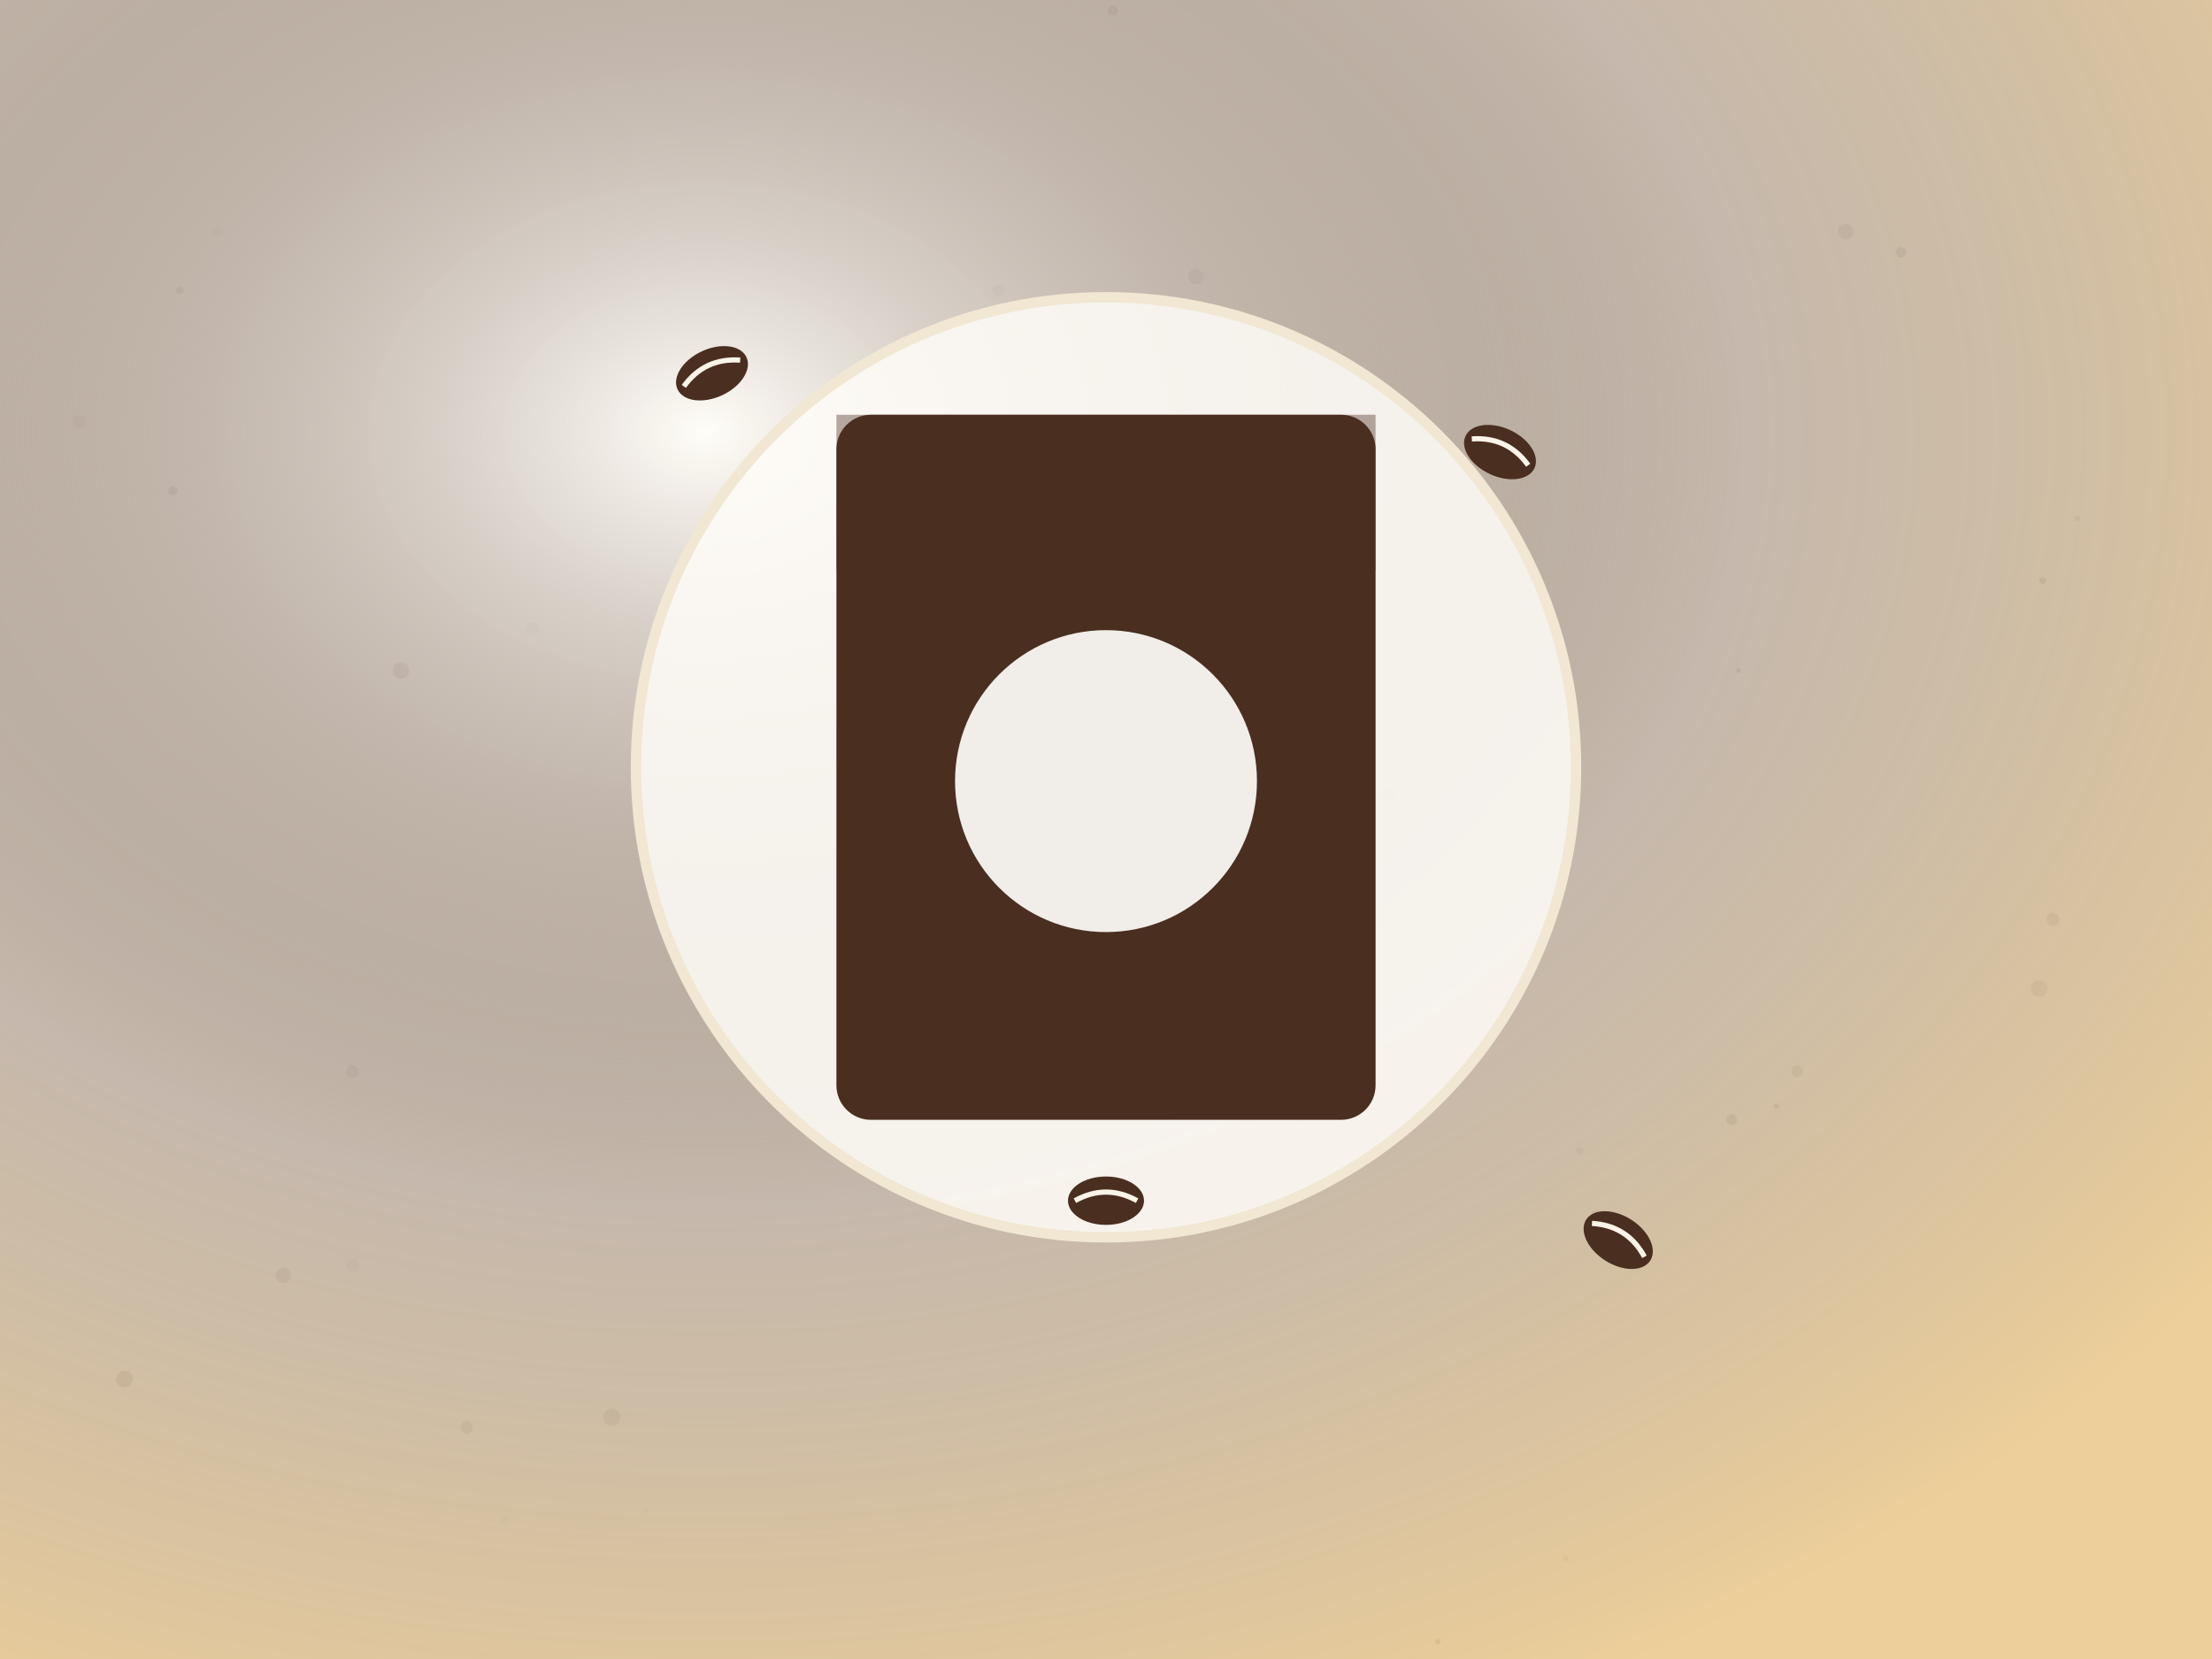
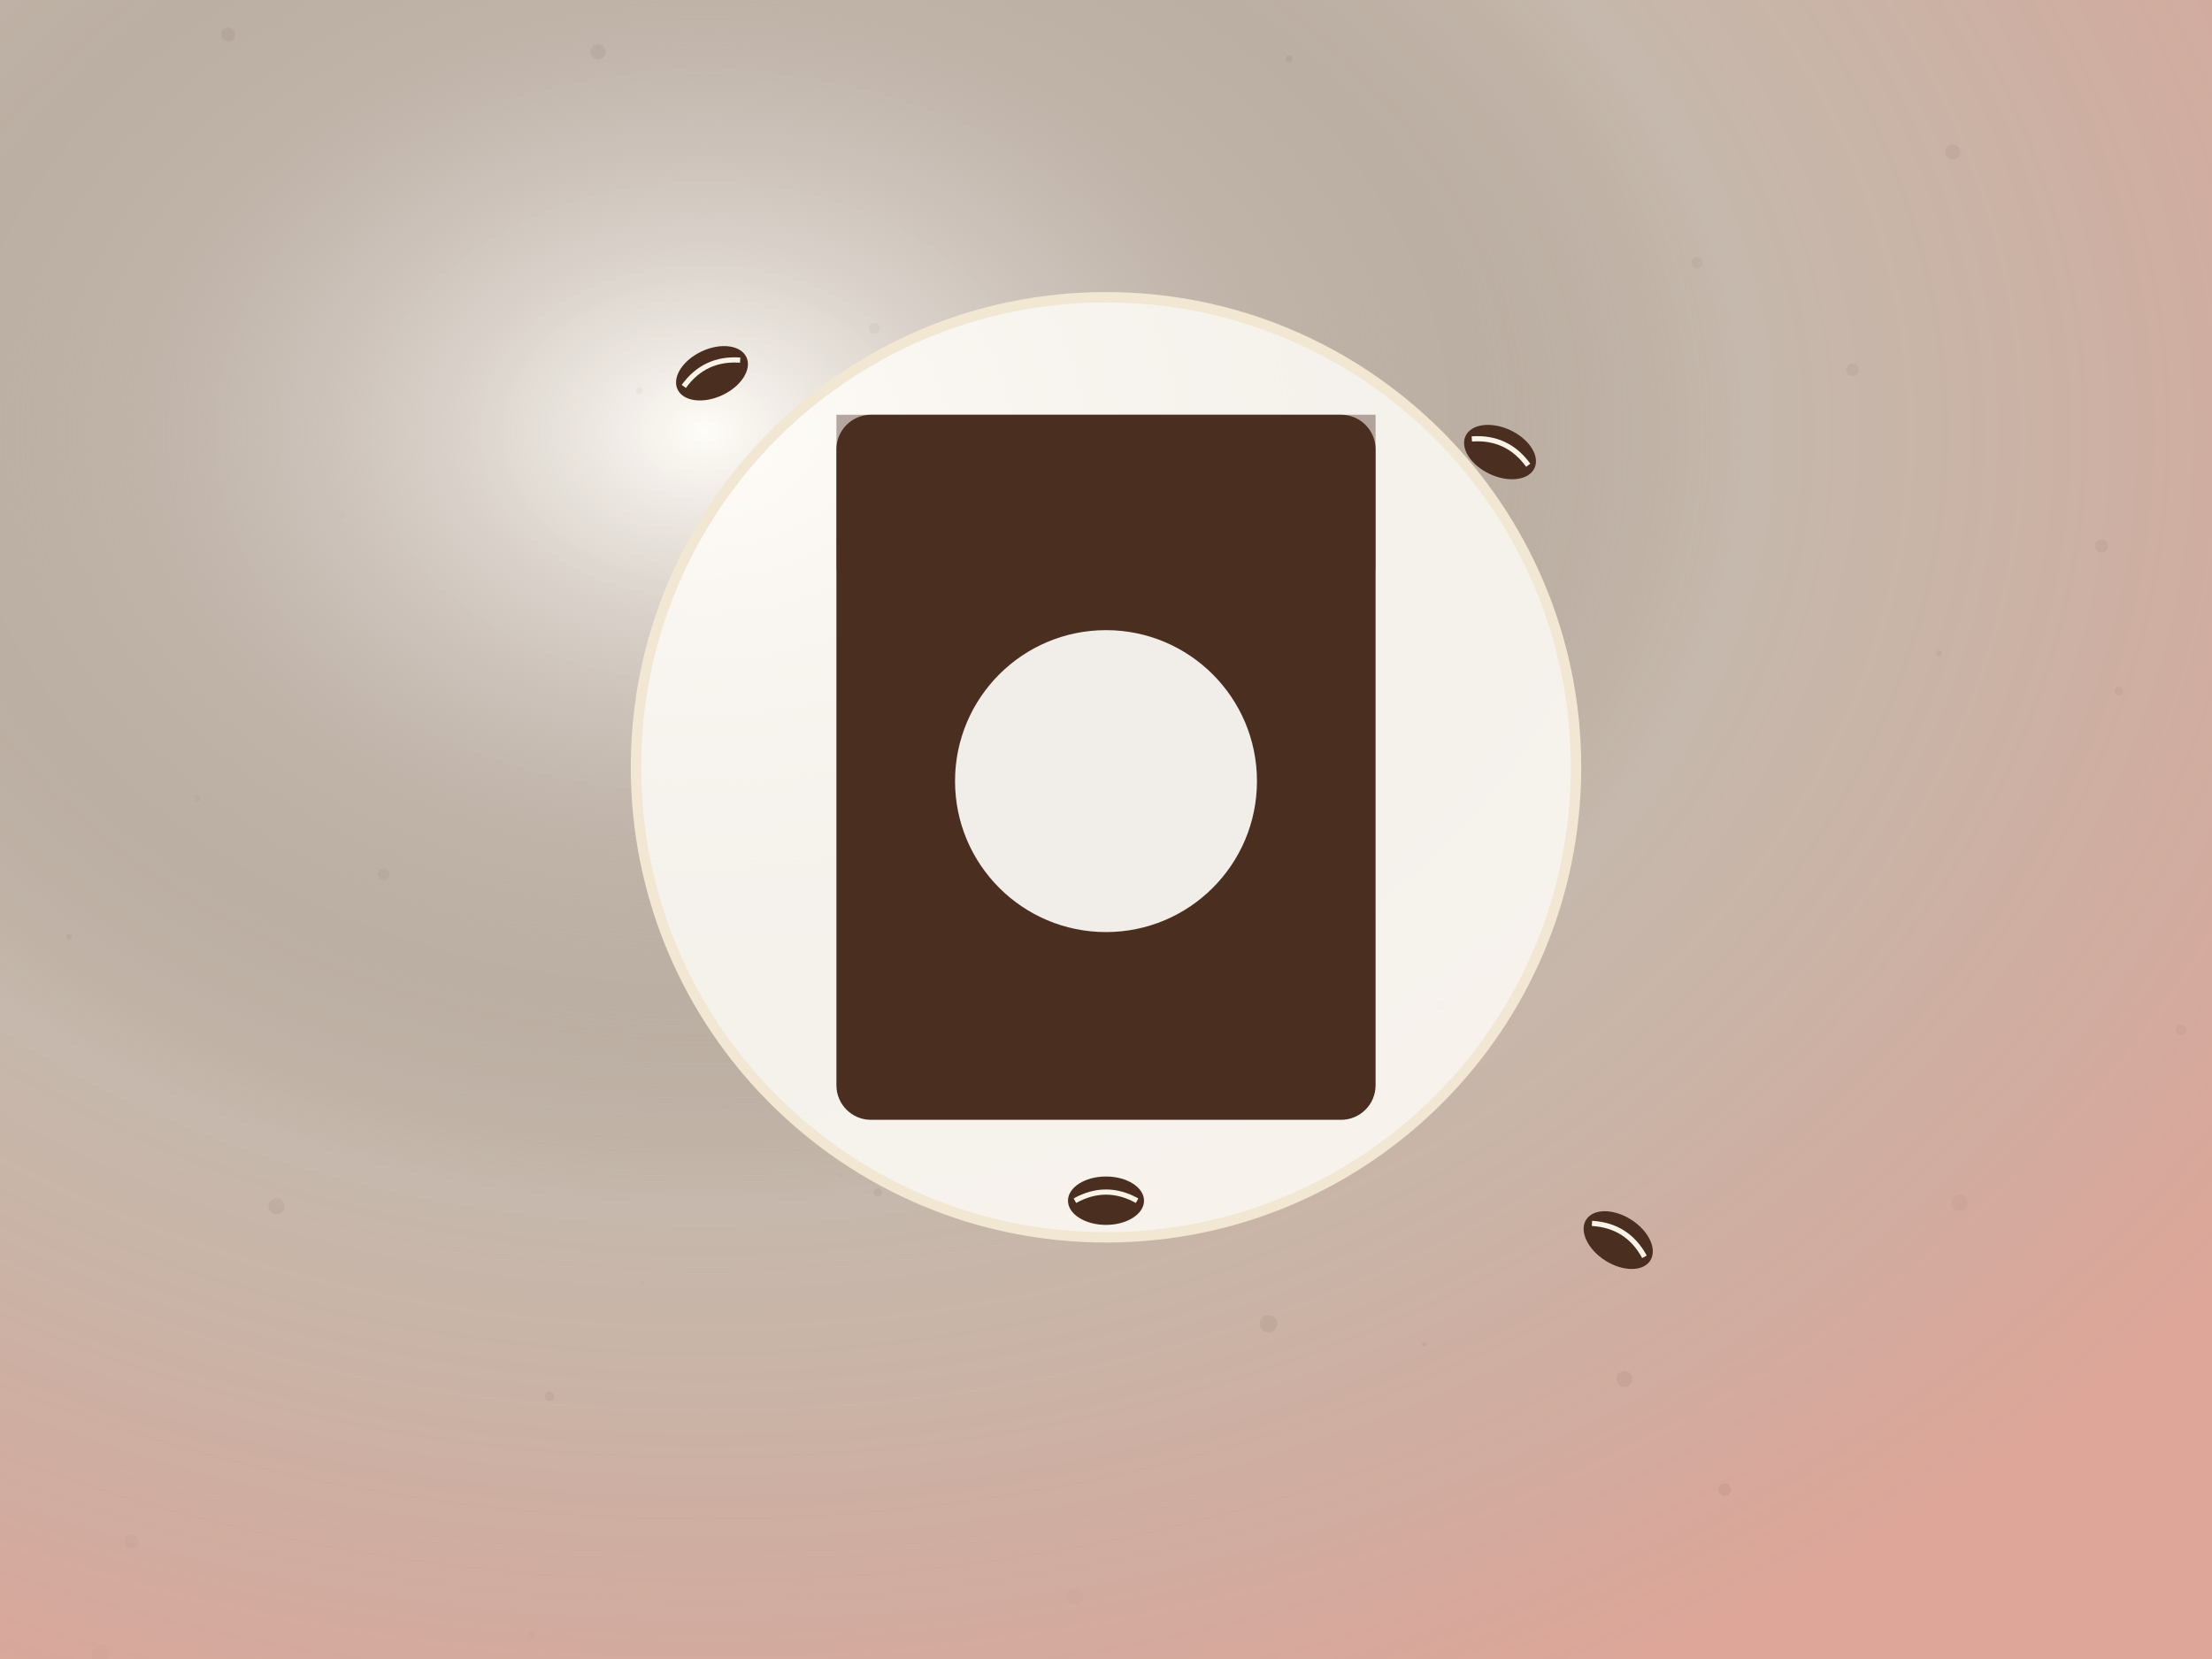
<svg xmlns="http://www.w3.org/2000/svg" viewBox="0 0 640 480" width="640" height="480" role="img">
  <defs>
-     <radialGradient id="g110" cx="32%" cy="26%" r="85%">
+     <radialGradient id="g142" cx="32%" cy="26%" r="85%">
      <stop offset="0%" stop-color="#fffdf8" />
      <stop offset="55%" stop-color="#4a2e20" stop-opacity="0.30" />
-       <stop offset="100%" stop-color="#d99a2b" stop-opacity="0.42" />
+       <stop offset="100%" stop-color="#b4392b" stop-opacity="0.42" />
    </radialGradient>
-     <linearGradient id="g110p" x1="0" y1="0" x2="0" y2="1">
+     <linearGradient id="g142p" x1="0" y1="0" x2="0" y2="1">
      <stop offset="0%" stop-color="#fffdf8" />
      <stop offset="100%" stop-color="#f1e7d2" />
    </linearGradient>
  </defs>
  <rect width="640" height="480" fill="#faf4e8" />
-   <rect width="640" height="480" fill="url(#g110)" />
-   <circle cx="82" cy="369" r="2.2" fill="#4a2e20" opacity="0.07" />
-   <circle cx="154" cy="182" r="2.0" fill="#4a2e20" opacity="0.02" />
-   <circle cx="514" cy="320" r="0.8" fill="#4a2e20" opacity="0.08" />
-   <circle cx="177" cy="410" r="2.5" fill="#4a2e20" opacity="0.06" />
-   <circle cx="255" cy="131" r="0.9" fill="#4a2e20" opacity="0.06" />
-   <circle cx="462" cy="352" r="1.8" fill="#4a2e20" opacity="0.06" />
-   <circle cx="275" cy="286" r="0.7" fill="#4a2e20" opacity="0.03" />
-   <circle cx="453" cy="451" r="0.7" fill="#4a2e20" opacity="0.05" />
-   <circle cx="591" cy="168" r="1.0" fill="#4a2e20" opacity="0.08" />
-   <circle cx="397" cy="114" r="0.7" fill="#4a2e20" opacity="0.03" />
-   <circle cx="23" cy="122" r="2.0" fill="#4a2e20" opacity="0.03" />
-   <circle cx="102" cy="310" r="1.9" fill="#4a2e20" opacity="0.05" />
-   <circle cx="346" cy="80" r="2.2" fill="#4a2e20" opacity="0.05" />
-   <circle cx="322" cy="3" r="1.5" fill="#4a2e20" opacity="0.06" />
-   <circle cx="289" cy="84" r="1.8" fill="#4a2e20" opacity="0.03" />
-   <circle cx="135" cy="413" r="1.8" fill="#4a2e20" opacity="0.06" />
-   <circle cx="234" cy="216" r="0.8" fill="#4a2e20" opacity="0.06" />
-   <circle cx="50" cy="142" r="1.3" fill="#4a2e20" opacity="0.08" />
-   <circle cx="402" cy="230" r="2.0" fill="#4a2e20" opacity="0.07" />
-   <circle cx="520" cy="310" r="1.7" fill="#4a2e20" opacity="0.06" />
-   <circle cx="601" cy="150" r="0.8" fill="#4a2e20" opacity="0.06" />
-   <circle cx="416" cy="475" r="0.8" fill="#4a2e20" opacity="0.08" />
-   <circle cx="594" cy="266" r="1.9" fill="#4a2e20" opacity="0.06" />
-   <circle cx="146" cy="440" r="1.3" fill="#4a2e20" opacity="0.02" />
-   <circle cx="457" cy="333" r="1.1" fill="#4a2e20" opacity="0.05" />
-   <circle cx="534" cy="67" r="2.3" fill="#4a2e20" opacity="0.06" />
-   <circle cx="36" cy="399" r="2.4" fill="#4a2e20" opacity="0.08" />
-   <circle cx="503" cy="194" r="0.7" fill="#4a2e20" opacity="0.08" />
-   <circle cx="550" cy="73" r="1.5" fill="#4a2e20" opacity="0.08" />
-   <circle cx="187" cy="437" r="0.6" fill="#4a2e20" opacity="0.03" />
-   <circle cx="590" cy="286" r="2.4" fill="#4a2e20" opacity="0.06" />
-   <circle cx="102" cy="366" r="1.9" fill="#4a2e20" opacity="0.03" />
-   <circle cx="501" cy="324" r="1.6" fill="#4a2e20" opacity="0.07" />
-   <circle cx="116" cy="194" r="2.4" fill="#4a2e20" opacity="0.07" />
-   <circle cx="52" cy="84" r="1.1" fill="#4a2e20" opacity="0.07" />
-   <circle cx="63" cy="67" r="1.5" fill="#4a2e20" opacity="0.02" />
+   <rect width="640" height="480" fill="url(#g142)" />
+   <circle cx="417" cy="291" r="1.4" fill="#4a2e20" opacity="0.07" />
+   <circle cx="536" cy="107" r="1.8" fill="#4a2e20" opacity="0.06" />
+   <circle cx="470" cy="399" r="2.3" fill="#4a2e20" opacity="0.07" />
+   <circle cx="38" cy="446" r="2.1" fill="#4a2e20" opacity="0.03" />
+   <circle cx="608" cy="158" r="1.9" fill="#4a2e20" opacity="0.06" />
+   <circle cx="373" cy="17" r="1.0" fill="#4a2e20" opacity="0.07" />
+   <circle cx="311" cy="462" r="2.3" fill="#4a2e20" opacity="0.02" />
+   <circle cx="367" cy="383" r="2.5" fill="#4a2e20" opacity="0.08" />
+   <circle cx="173" cy="15" r="2.2" fill="#4a2e20" opacity="0.08" />
+   <circle cx="412" cy="389" r="0.6" fill="#4a2e20" opacity="0.07" />
+   <circle cx="262" cy="169" r="1.1" fill="#4a2e20" opacity="0.06" />
+   <circle cx="396" cy="152" r="2.1" fill="#4a2e20" opacity="0.05" />
+   <circle cx="251" cy="149" r="1.0" fill="#4a2e20" opacity="0.08" />
+   <circle cx="631" cy="298" r="1.5" fill="#4a2e20" opacity="0.05" />
+   <circle cx="185" cy="113" r="1.0" fill="#4a2e20" opacity="0.04" />
+   <circle cx="29" cy="479" r="2.5" fill="#4a2e20" opacity="0.02" />
+   <circle cx="565" cy="44" r="2.2" fill="#4a2e20" opacity="0.06" />
+   <circle cx="111" cy="253" r="1.7" fill="#4a2e20" opacity="0.05" />
+   <circle cx="253" cy="95" r="1.6" fill="#4a2e20" opacity="0.04" />
+   <circle cx="499" cy="431" r="1.8" fill="#4a2e20" opacity="0.07" />
+   <circle cx="364" cy="175" r="1.8" fill="#4a2e20" opacity="0.03" />
+   <circle cx="567" cy="348" r="2.4" fill="#4a2e20" opacity="0.04" />
+   <circle cx="186" cy="371" r="0.7" fill="#4a2e20" opacity="0.02" />
+   <circle cx="99" cy="149" r="0.9" fill="#4a2e20" opacity="0.02" />
+   <circle cx="561" cy="189" r="0.8" fill="#4a2e20" opacity="0.07" />
+   <circle cx="66" cy="10" r="2.0" fill="#4a2e20" opacity="0.07" />
+   <circle cx="159" cy="404" r="1.3" fill="#4a2e20" opacity="0.07" />
+   <circle cx="243" cy="340" r="0.5" fill="#4a2e20" opacity="0.04" />
+   <circle cx="20" cy="271" r="0.8" fill="#4a2e20" opacity="0.06" />
+   <circle cx="254" cy="345" r="1.2" fill="#4a2e20" opacity="0.07" />
+   <circle cx="415" cy="279" r="0.8" fill="#4a2e20" opacity="0.07" />
+   <circle cx="57" cy="231" r="1.0" fill="#4a2e20" opacity="0.03" />
+   <circle cx="491" cy="76" r="1.6" fill="#4a2e20" opacity="0.05" />
+   <circle cx="80" cy="349" r="2.3" fill="#4a2e20" opacity="0.07" />
+   <circle cx="154" cy="473" r="1.1" fill="#4a2e20" opacity="0.02" />
+   <circle cx="613" cy="200" r="1.3" fill="#4a2e20" opacity="0.05" />
  <circle cx="320" cy="222" r="136" fill="#fffdf8" opacity="0.85" />
  <circle cx="320" cy="222" r="136" fill="none" stroke="#f1e7d2" stroke-width="3" />
  <rect x="242" y="120" width="156" height="204" rx="10" fill="#4a2e20" />
  <rect x="242" y="120" width="156" height="44.88" fill="#4a2e20" opacity="0.4" />
  <ellipse cx="320" cy="226" rx="43.68" ry="43.68" fill="#fffdf8" opacity="0.92" />
  <g fill="#4a2e20">
    <ellipse cx="206" cy="108" rx="11" ry="7" transform="rotate(-25 206 108)" />
    <path d="M 197 108 Q 206 103 215 108" stroke="#faf4e8" stroke-width="1.5" fill="none" transform="rotate(-25 206 108)" />
    <ellipse cx="434" cy="130.8" rx="11" ry="7" transform="rotate(25 434 130.8)" />
    <path d="M 425 130.8 Q 434 125.8 443 130.8" stroke="#faf4e8" stroke-width="1.5" fill="none" transform="rotate(25 434 130.8)" />
    <ellipse cx="320" cy="347.4" rx="11" ry="7" transform="rotate(0 320 347.4)" />
    <path d="M 311 347.4 Q 320 342.4 329 347.4" stroke="#faf4e8" stroke-width="1.5" fill="none" transform="rotate(0 320 347.4)" />
    <ellipse cx="468.2" cy="358.8" rx="11" ry="7" transform="rotate(32.5 468.2 358.8)" />
    <path d="M 459.2 358.8 Q 468.2 353.8 477.2 358.8" stroke="#faf4e8" stroke-width="1.5" fill="none" transform="rotate(32.5 468.2 358.8)" />
  </g>
</svg>
